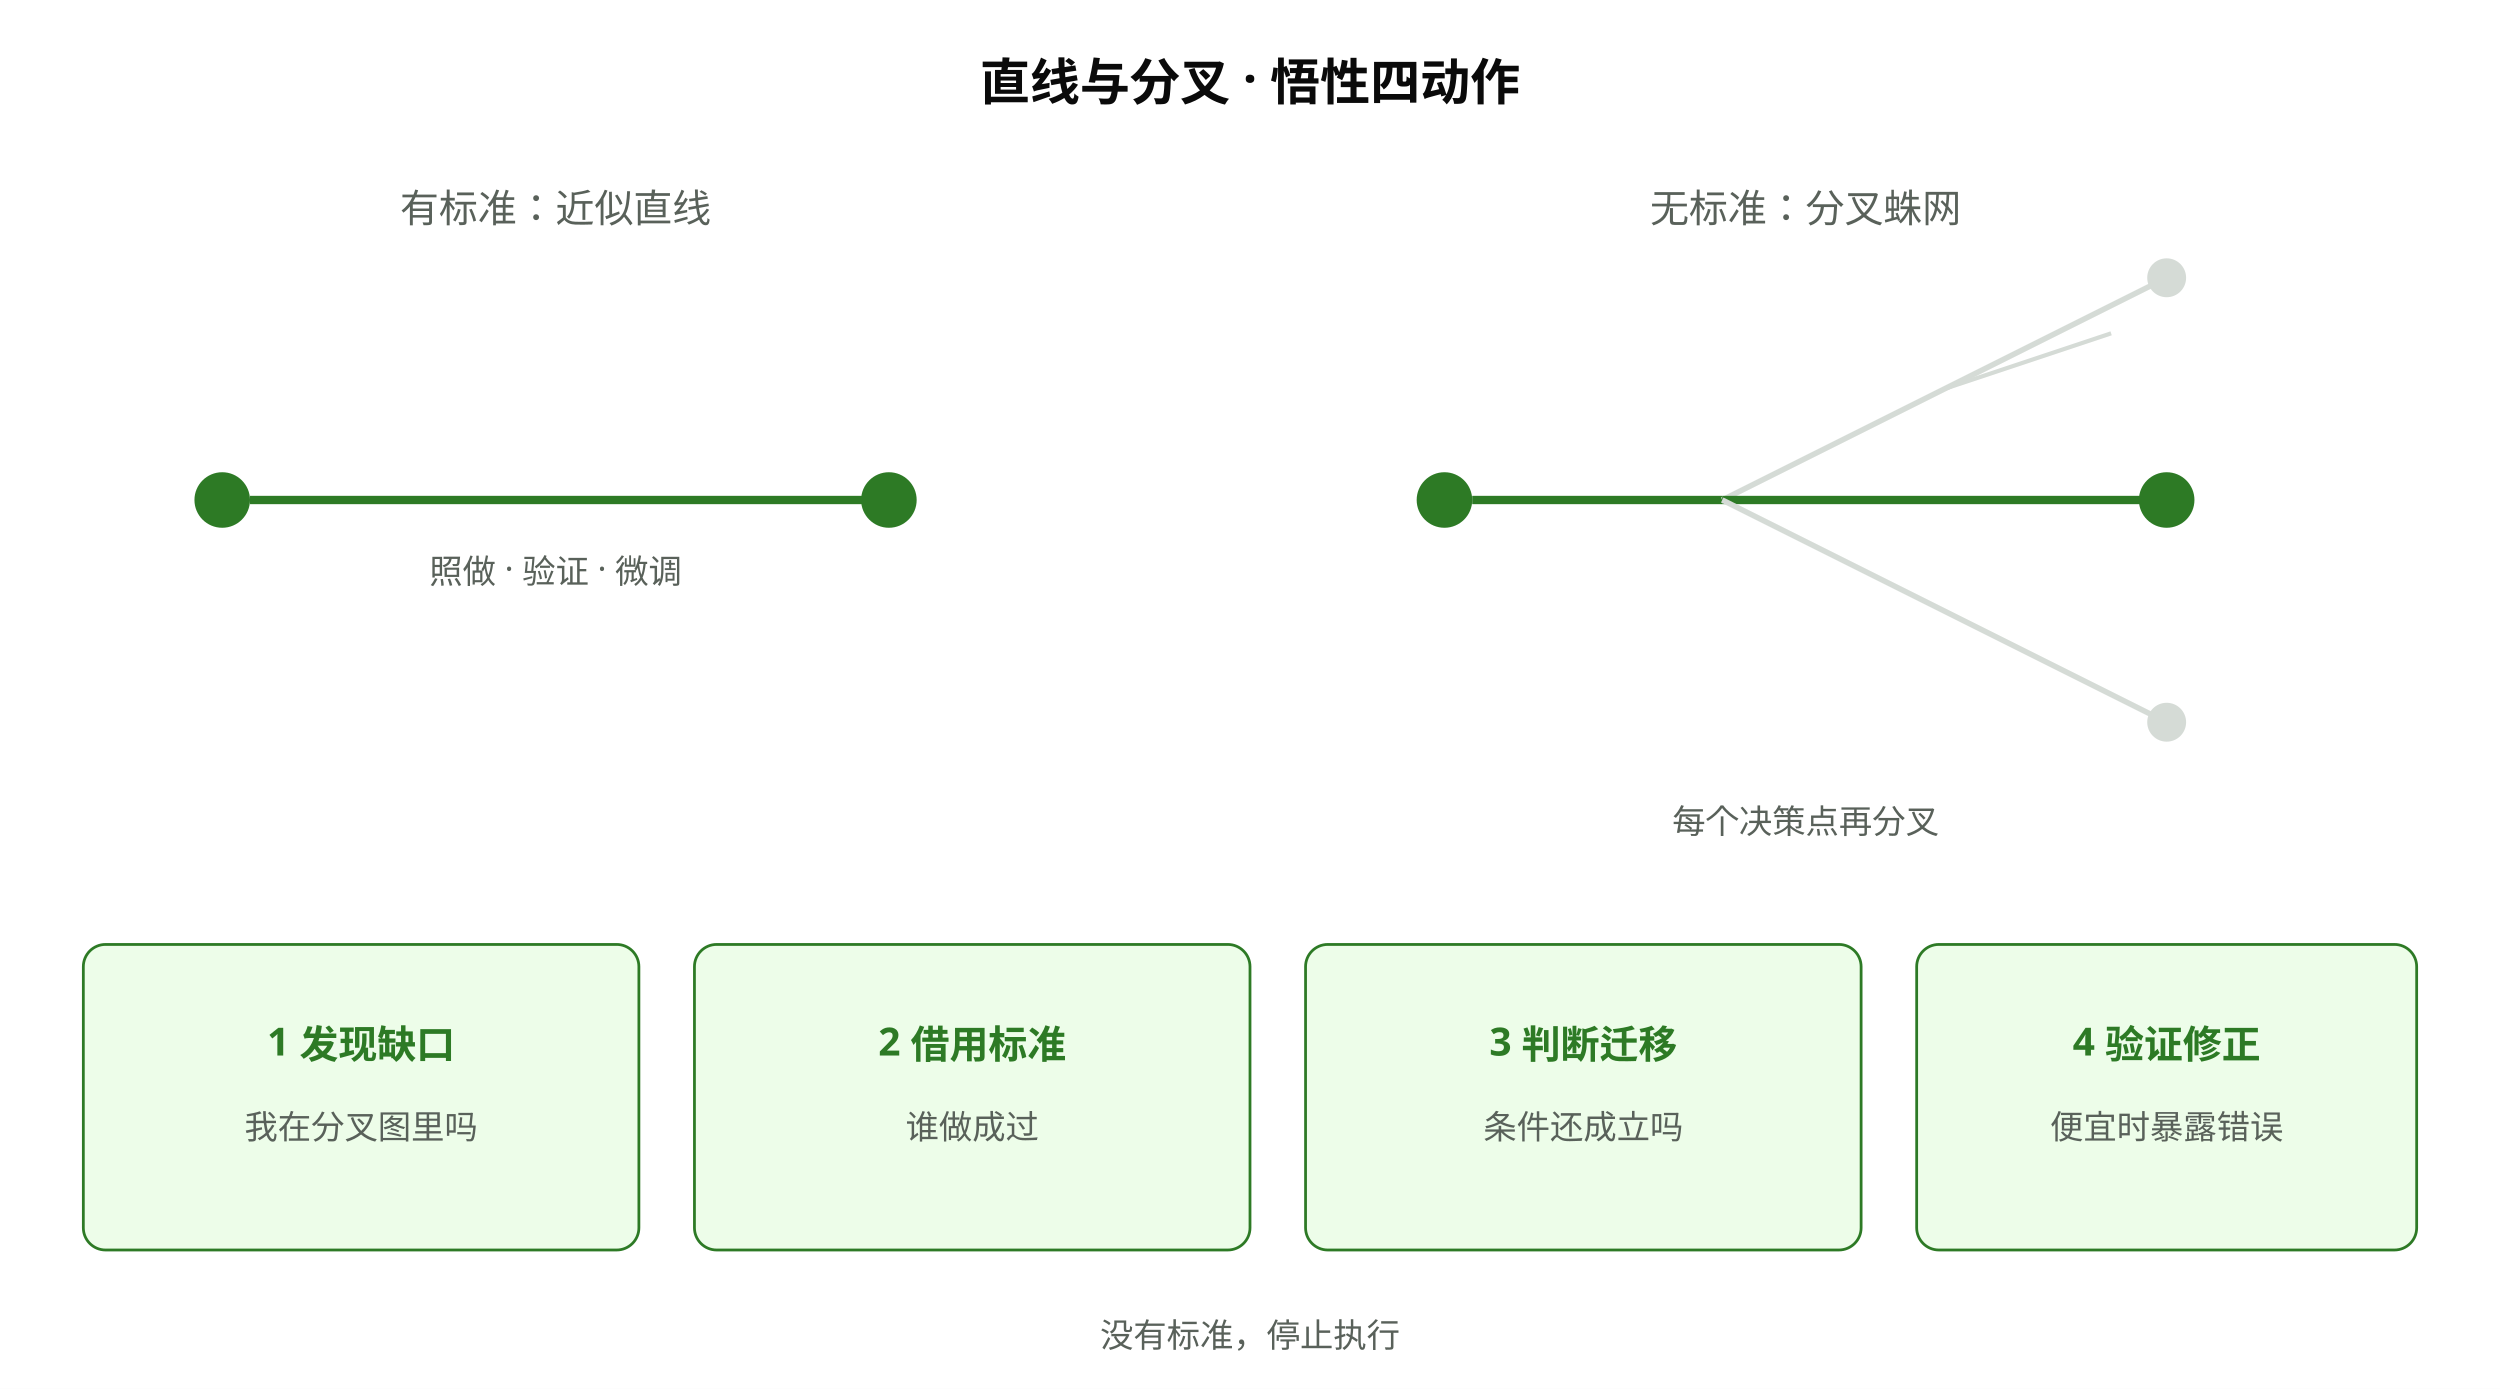
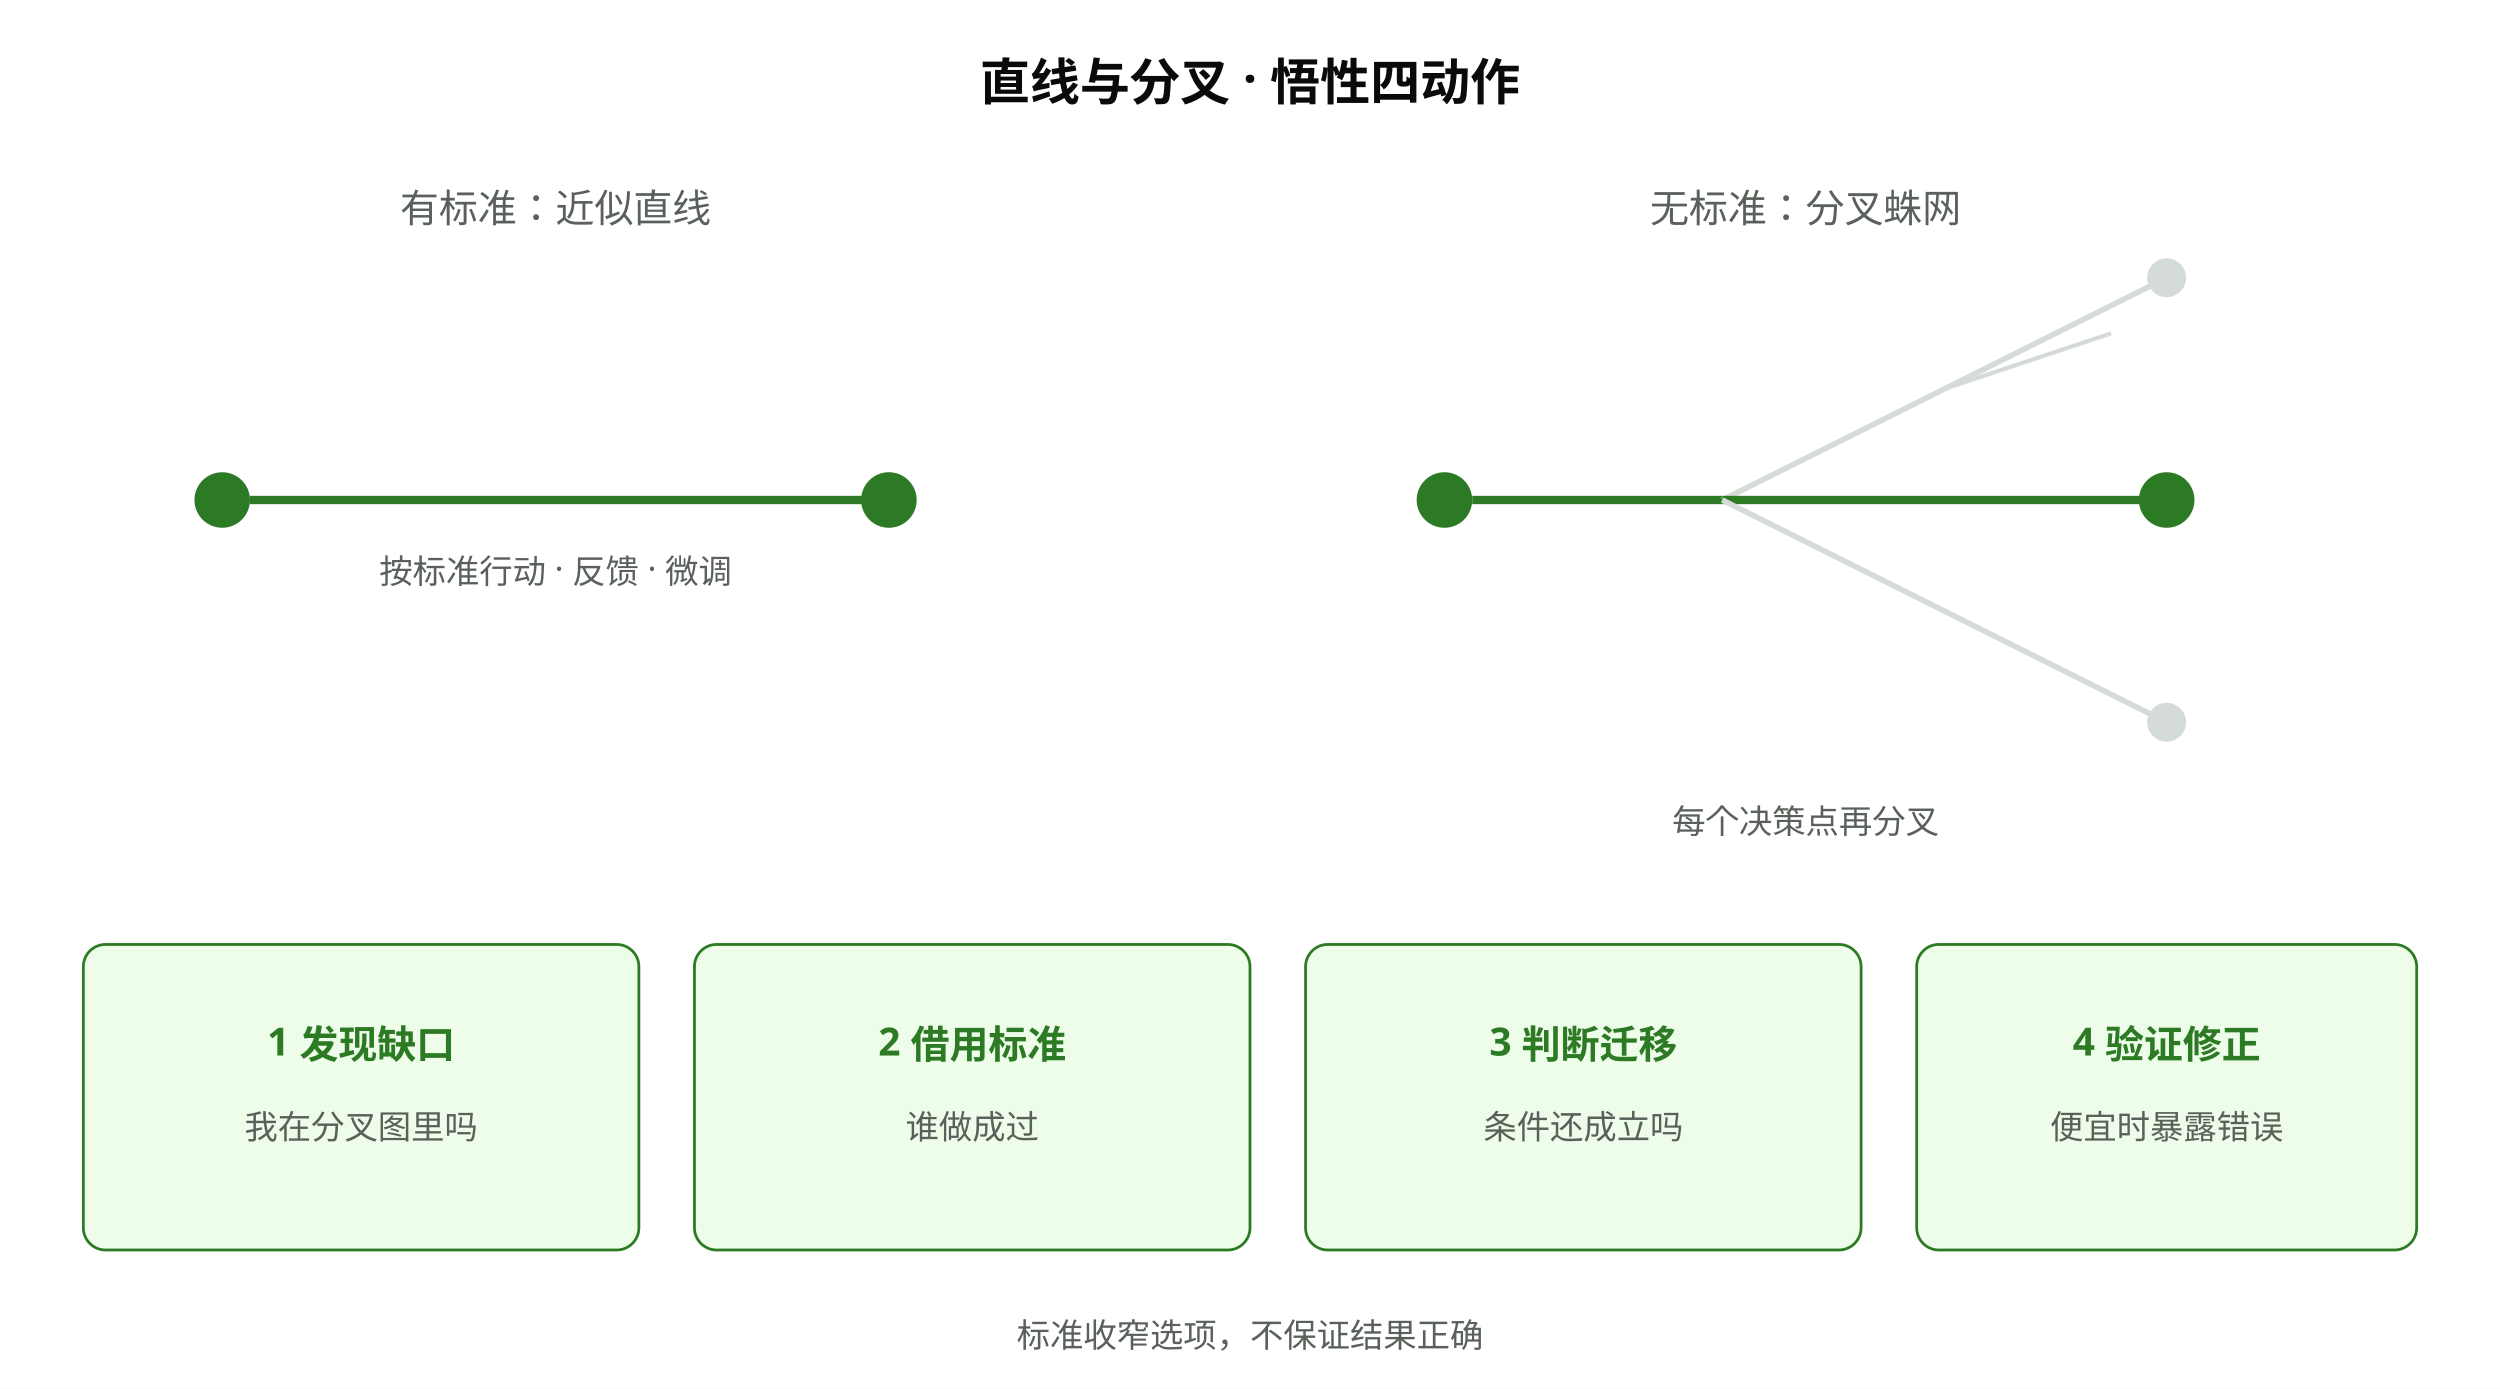
<svg xmlns="http://www.w3.org/2000/svg" viewBox="0 0 900 500" role="img">
  <rect width="900" height="500" fill="#fff" />
  <text x="450" y="36" text-anchor="middle" font-family="PingFang SC, Microsoft YaHei, sans-serif" font-size="18" font-weight="700" fill="#0a0a0a">直线与分叉 · 悟性四动作</text>
  <text x="200" y="80" text-anchor="middle" font-family="PingFang SC, Microsoft YaHei, sans-serif" font-size="14" fill="#59615a">有标准：近似直线</text>
  <circle cx="80" cy="180" r="10" fill="#2d7a25" />
  <line x1="90" y1="180" x2="320" y2="180" stroke="#2d7a25" stroke-width="3" />
  <circle cx="320" cy="180" r="10" fill="#2d7a25" />
-   <text x="200" y="210" text-anchor="middle" font-family="PingFang SC, Microsoft YaHei, sans-serif" font-size="12" fill="#59615a">照做 · 验证 · 微调</text>
+   <text x="200" y="210" text-anchor="middle" font-family="PingFang SC, Microsoft YaHei, sans-serif" font-size="12" fill="#59615a">按标准行动 · 反馈 · 微调</text>
  <text x="650" y="80" text-anchor="middle" font-family="PingFang SC, Microsoft YaHei, sans-serif" font-size="14" fill="#59615a">无标准：分叉蛛网</text>
  <circle cx="520" cy="180" r="10" fill="#2d7a25" />
  <line x1="530" y1="180" x2="620" y2="180" stroke="#2d7a25" stroke-width="3" />
  <line x1="620" y1="180" x2="780" y2="100" stroke="#d5dbd6" stroke-width="2" />
  <line x1="620" y1="180" x2="780" y2="180" stroke="#2d7a25" stroke-width="3" />
  <line x1="620" y1="180" x2="780" y2="260" stroke="#d5dbd6" stroke-width="2" />
  <line x1="700" y1="140" x2="760" y2="120" stroke="#d5dbd6" stroke-width="1.5" />
  <line x1="700" y1="220" x2="760" y2="250" stroke="#d5dbd6" stroke-width="1.5" />
  <circle cx="780" cy="100" r="7" fill="#d5dbd6" />
  <circle cx="780" cy="180" r="10" fill="#2d7a25" />
  <circle cx="780" cy="260" r="7" fill="#d5dbd6" />
  <text x="650" y="300" text-anchor="middle" font-family="PingFang SC, Microsoft YaHei, sans-serif" font-size="12" fill="#59615a">每个决策点再分叉</text>
  <g font-family="PingFang SC, Microsoft YaHei, sans-serif">
    <rect x="30" y="340" width="200" height="110" rx="8" fill="#6bed4a" fill-opacity="0.12" stroke="#2d7a25" />
    <text x="130" y="380" text-anchor="middle" font-size="14" font-weight="700" fill="#2d7a25">1 发现缺口</text>
    <text x="130" y="410" text-anchor="middle" font-size="12" fill="#59615a">我在分叉图里吗</text>
    <rect x="250" y="340" width="200" height="110" rx="8" fill="#6bed4a" fill-opacity="0.12" stroke="#2d7a25" />
    <text x="350" y="380" text-anchor="middle" font-size="14" font-weight="700" fill="#2d7a25">2 借用标准</text>
    <text x="350" y="410" text-anchor="middle" font-size="12" fill="#59615a">谁做成过</text>
    <rect x="470" y="340" width="200" height="110" rx="8" fill="#6bed4a" fill-opacity="0.12" stroke="#2d7a25" />
    <text x="570" y="380" text-anchor="middle" font-size="14" font-weight="700" fill="#2d7a25">3 判断迁移</text>
    <text x="570" y="410" text-anchor="middle" font-size="12" fill="#59615a">条件还成立吗</text>
    <rect x="690" y="340" width="180" height="110" rx="8" fill="#6bed4a" fill-opacity="0.12" stroke="#2d7a25" />
    <text x="780" y="380" text-anchor="middle" font-size="14" font-weight="700" fill="#2d7a25">4 验证修正</text>
    <text x="780" y="410" text-anchor="middle" font-size="12" fill="#59615a">便宜时暴露错误</text>
  </g>
-   <text x="450" y="485" text-anchor="middle" font-family="PingFang SC, Microsoft YaHei, sans-serif" font-size="12" fill="#59615a">没有标准，停止执行</text>
+   <text x="450" y="485" text-anchor="middle" font-family="PingFang SC, Microsoft YaHei, sans-serif" font-size="12" fill="#59615a">标准收窄选项，不保证结果正确</text>
</svg>
